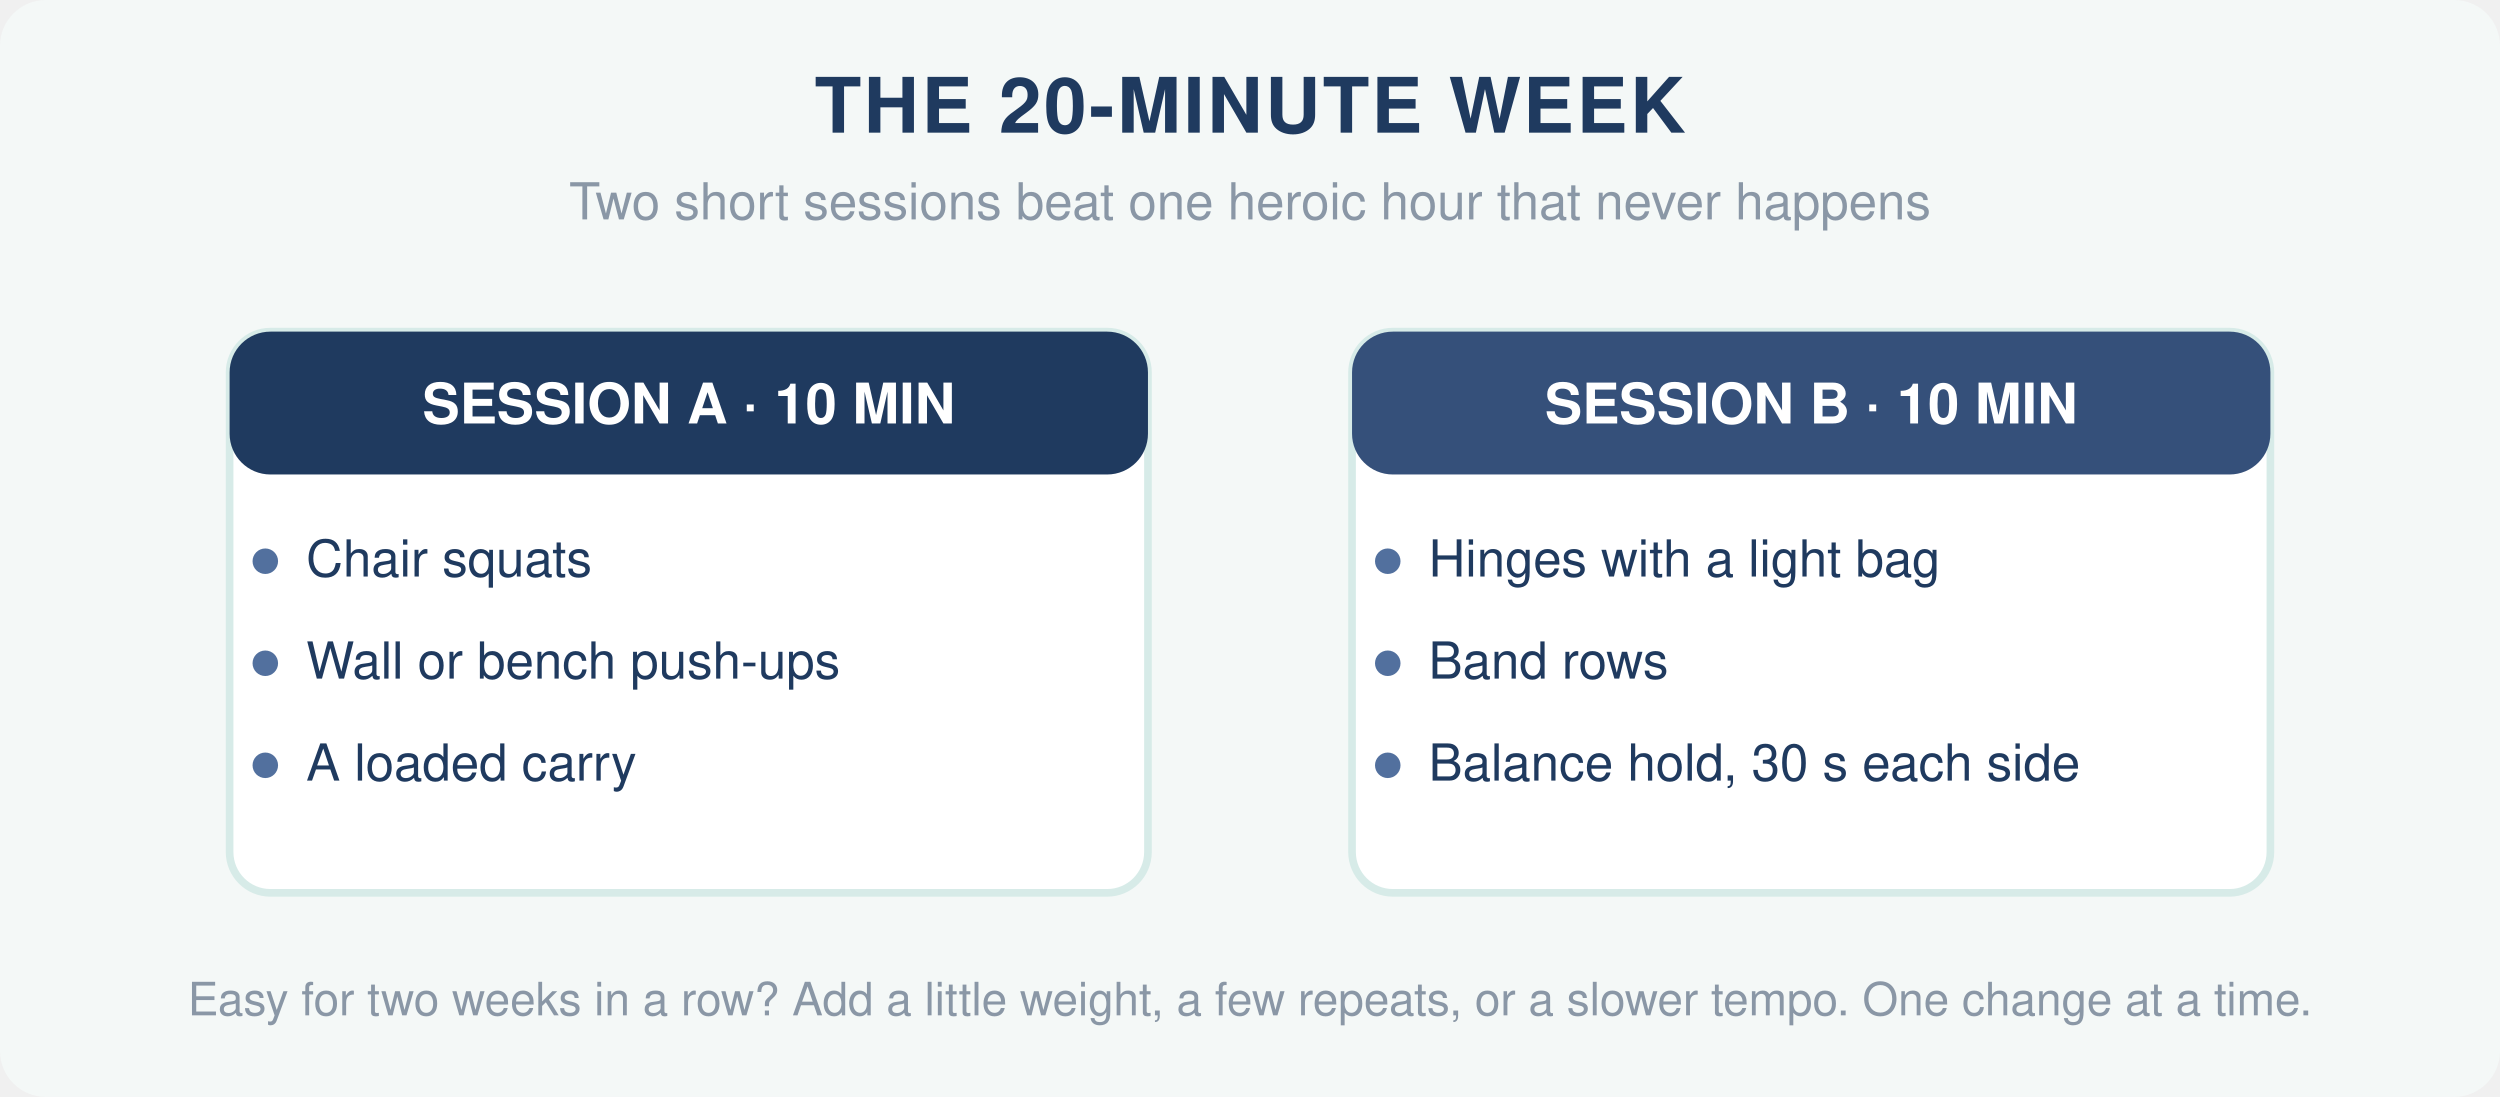
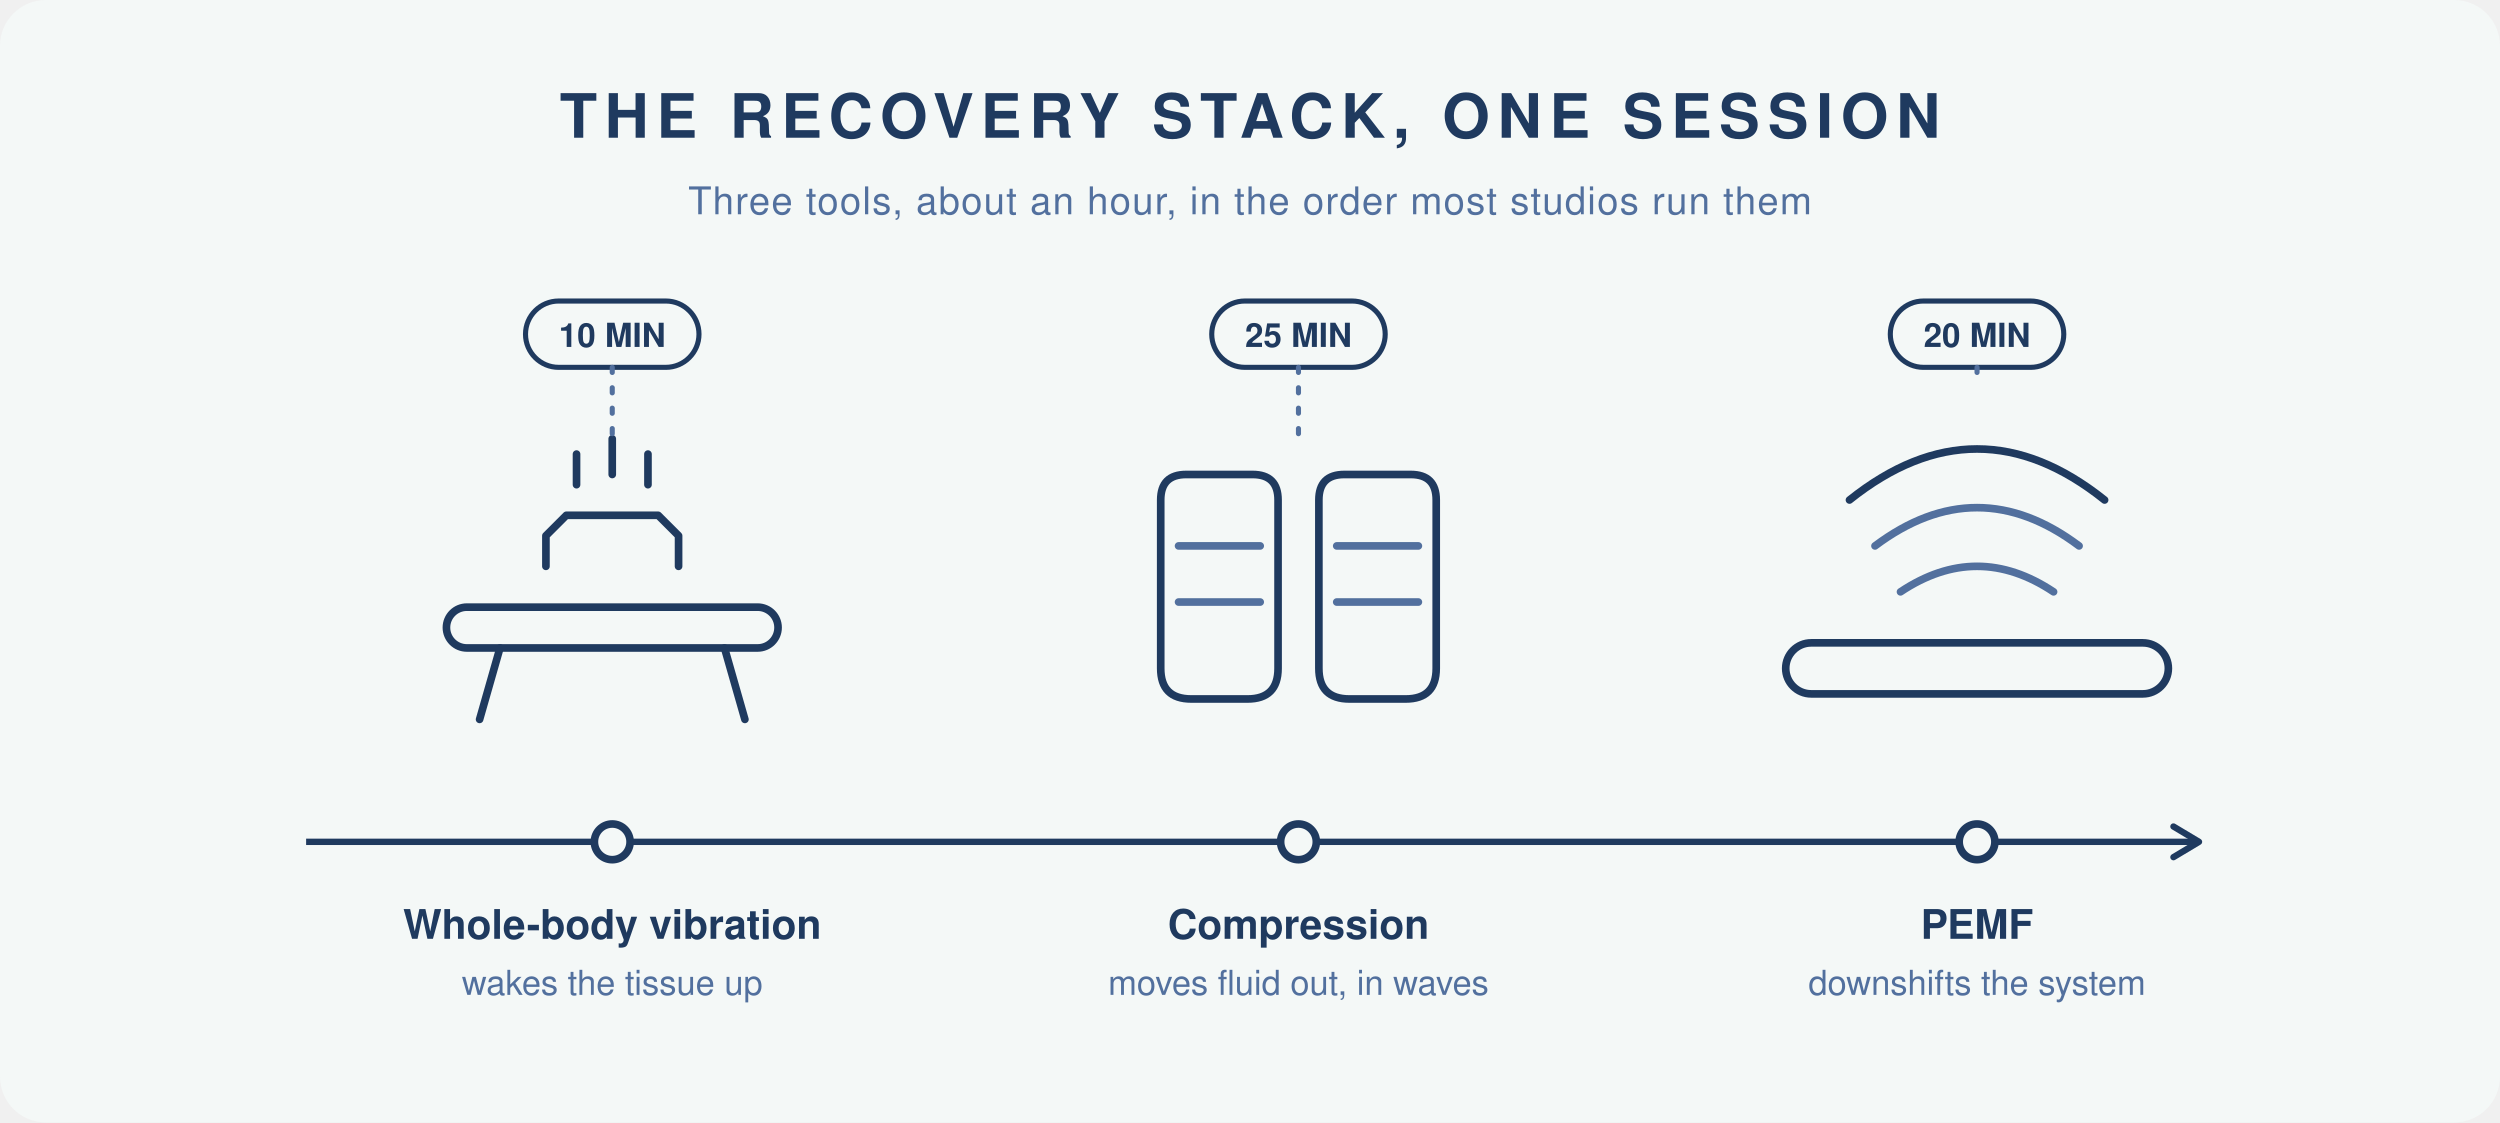
- <svg xmlns="http://www.w3.org/2000/svg" width="980" height="430" viewBox="0 0 980 430">
-   <defs />
-   <rect x="0" y="0" width="980" height="430" rx="18" fill="#F4F8F7" />
-   <text x="490" y="52" font-family="Helvetica, Arial, sans-serif" font-size="30" fill="#1F3A5F" font-weight="bold" text-anchor="middle" letter-spacing="1">THE 20-MINUTE WEEK</text>
-   <text x="490" y="86" font-family="Helvetica, Arial, sans-serif" font-size="20" fill="#8A97A6" text-anchor="middle">Two short sessions beat one heroic hour that never happens</text>
-   <rect x="90" y="130" width="360" height="220" rx="16" fill="#FFFFFF" stroke="#D7EBE8" stroke-width="3" />
-   <rect x="90" y="130" width="360" height="56" rx="16" fill="#1F3A5F" />
-   <text x="270" y="166" font-family="Helvetica, Arial, sans-serif" font-size="22" fill="#FFFFFF" font-weight="bold" text-anchor="middle">SESSION A · 10 MIN</text>
-   <text x="120" y="226" font-family="Helvetica, Arial, sans-serif" font-size="20" fill="#1F3A5F">Chair squats</text>
-   <text x="120" y="266" font-family="Helvetica, Arial, sans-serif" font-size="20" fill="#1F3A5F">Wall or bench push-ups</text>
-   <text x="120" y="306" font-family="Helvetica, Arial, sans-serif" font-size="20" fill="#1F3A5F">A loaded carry</text>
-   <circle cx="104" cy="220" r="5" fill="#52709E" />
-   <circle cx="104" cy="260" r="5" fill="#52709E" />
-   <circle cx="104" cy="300" r="5" fill="#52709E" />
-   <rect x="530" y="130" width="360" height="220" rx="16" fill="#FFFFFF" stroke="#D7EBE8" stroke-width="3" />
-   <rect x="530" y="130" width="360" height="56" rx="16" fill="#35507A" />
-   <text x="710" y="166" font-family="Helvetica, Arial, sans-serif" font-size="22" fill="#FFFFFF" font-weight="bold" text-anchor="middle">SESSION B · 10 MIN</text>
-   <text x="560" y="226" font-family="Helvetica, Arial, sans-serif" font-size="20" fill="#1F3A5F">Hinges with a light bag</text>
-   <text x="560" y="266" font-family="Helvetica, Arial, sans-serif" font-size="20" fill="#1F3A5F">Band rows</text>
-   <text x="560" y="306" font-family="Helvetica, Arial, sans-serif" font-size="20" fill="#1F3A5F">Balance hold, 30 s each side</text>
-   <circle cx="544" cy="220" r="5" fill="#52709E" />
-   <circle cx="544" cy="260" r="5" fill="#52709E" />
-   <circle cx="544" cy="300" r="5" fill="#52709E" />
-   <text x="490" y="398" font-family="Helvetica, Arial, sans-serif" font-size="18" fill="#8A97A6" text-anchor="middle">Easy for two weeks in a row? Add a little weight, a few repeats, or a slower tempo. One change at a time.</text>
+ <svg xmlns="http://www.w3.org/2000/svg" width="980" height="440" viewBox="0 0 980 440">
+   <rect x="0" y="0" width="980" height="440" rx="18" fill="#F4F8F7" />
+   <text x="490" y="54" font-family="Helvetica, Arial, sans-serif" font-size="24" fill="#1F3A5F" font-weight="bold" text-anchor="middle" letter-spacing="3">THE RECOVERY STACK, ONE SESSION</text>
+   <text x="490" y="84" font-family="Helvetica, Arial, sans-serif" font-size="15" fill="#52709E" text-anchor="middle" letter-spacing="0.5">Three tools, about an hour, in the order most studios run them</text>
+   <line x1="120" y1="330" x2="860" y2="330" stroke="#1F3A5F" stroke-width="2.5" />
+   <polyline points="852,324 862,330 852,336" fill="none" stroke="#1F3A5F" stroke-width="2.5" stroke-linecap="round" stroke-linejoin="round" />
+   <g stroke="#1F3A5F" stroke-width="3" fill="none" stroke-linecap="round" stroke-linejoin="round">
+     <rect x="175" y="238" width="130" height="16" rx="8" />
+     <line x1="196" y1="254" x2="188" y2="282" />
+     <line x1="284" y1="254" x2="292" y2="282" />
+     <polyline points="214,222 214,210 222,202 258,202 266,210 266,222" />
+     <polyline points="226,190 226,178" />
+     <polyline points="240,186 240,172" />
+     <polyline points="254,190 254,178" />
+   </g>
+   <circle cx="240" cy="330" r="7" fill="#F4F8F7" stroke="#1F3A5F" stroke-width="3" />
+   <g stroke="#1F3A5F" stroke-width="3" fill="none" stroke-linecap="round" stroke-linejoin="round">
+     <path d="M 455 196 L 455 262 Q 455 274 467 274 L 489 274 Q 501 274 501 262 L 501 196 Q 501 186 491 186 L 465 186 Q 455 186 455 196 Z" />
+     <path d="M 517 196 L 517 262 Q 517 274 529 274 L 551 274 Q 563 274 563 262 L 563 196 Q 563 186 553 186 L 527 186 Q 517 186 517 196 Z" />
+     <line x1="462" y1="214" x2="494" y2="214" stroke="#52709E" />
+     <line x1="462" y1="236" x2="494" y2="236" stroke="#52709E" />
+     <line x1="524" y1="214" x2="556" y2="214" stroke="#52709E" />
+     <line x1="524" y1="236" x2="556" y2="236" stroke="#52709E" />
+   </g>
+   <circle cx="509" cy="330" r="7" fill="#F4F8F7" stroke="#1F3A5F" stroke-width="3" />
+   <g stroke="#1F3A5F" stroke-width="3" fill="none" stroke-linecap="round" stroke-linejoin="round">
+     <rect x="700" y="252" width="150" height="20" rx="10" />
+     <path d="M 745 232 Q 775 212 805 232" stroke="#52709E" />
+     <path d="M 735 214 Q 775 184 815 214" stroke="#52709E" />
+     <path d="M 725 196 Q 775 156 825 196" />
+   </g>
+   <circle cx="775" cy="330" r="7" fill="#F4F8F7" stroke="#1F3A5F" stroke-width="3" />
+   <g font-family="Helvetica, Arial, sans-serif" text-anchor="middle">
+     <text x="240" y="368" font-size="16" fill="#1F3A5F" font-weight="bold">Whole-body vibration</text>
+     <text x="240" y="390" font-size="13.5" fill="#52709E">wakes the tissue up</text>
+     <text x="509" y="368" font-size="16" fill="#1F3A5F" font-weight="bold">Compression</text>
+     <text x="509" y="390" font-size="13.5" fill="#52709E">moves fluid out, in waves</text>
+     <text x="775" y="368" font-size="16" fill="#1F3A5F" font-weight="bold">PEMF</text>
+     <text x="775" y="390" font-size="13.5" fill="#52709E">downshifts the system</text>
+   </g>
+   <g font-family="Helvetica, Arial, sans-serif" font-size="13" fill="#1F3A5F" font-weight="bold" text-anchor="middle">
+     <rect x="206" y="118" width="68" height="26" rx="13" fill="none" stroke="#1F3A5F" stroke-width="2" />
+     <text x="240" y="136">10 MIN</text>
+     <rect x="475" y="118" width="68" height="26" rx="13" fill="none" stroke="#1F3A5F" stroke-width="2" />
+     <text x="509" y="136">25 MIN</text>
+     <rect x="741" y="118" width="68" height="26" rx="13" fill="none" stroke="#1F3A5F" stroke-width="2" />
+     <text x="775" y="136">20 MIN</text>
+   </g>
+   <line x1="240" y1="144" x2="240" y2="170" stroke="#52709E" stroke-width="2" stroke-dasharray="2 6" stroke-linecap="round" />
+   <line x1="509" y1="144" x2="509" y2="172" stroke="#52709E" stroke-width="2" stroke-dasharray="2 6" stroke-linecap="round" />
+   <line x1="775" y1="144" x2="775" y2="148" stroke="#52709E" stroke-width="2" stroke-dasharray="2 6" stroke-linecap="round" />
</svg>
